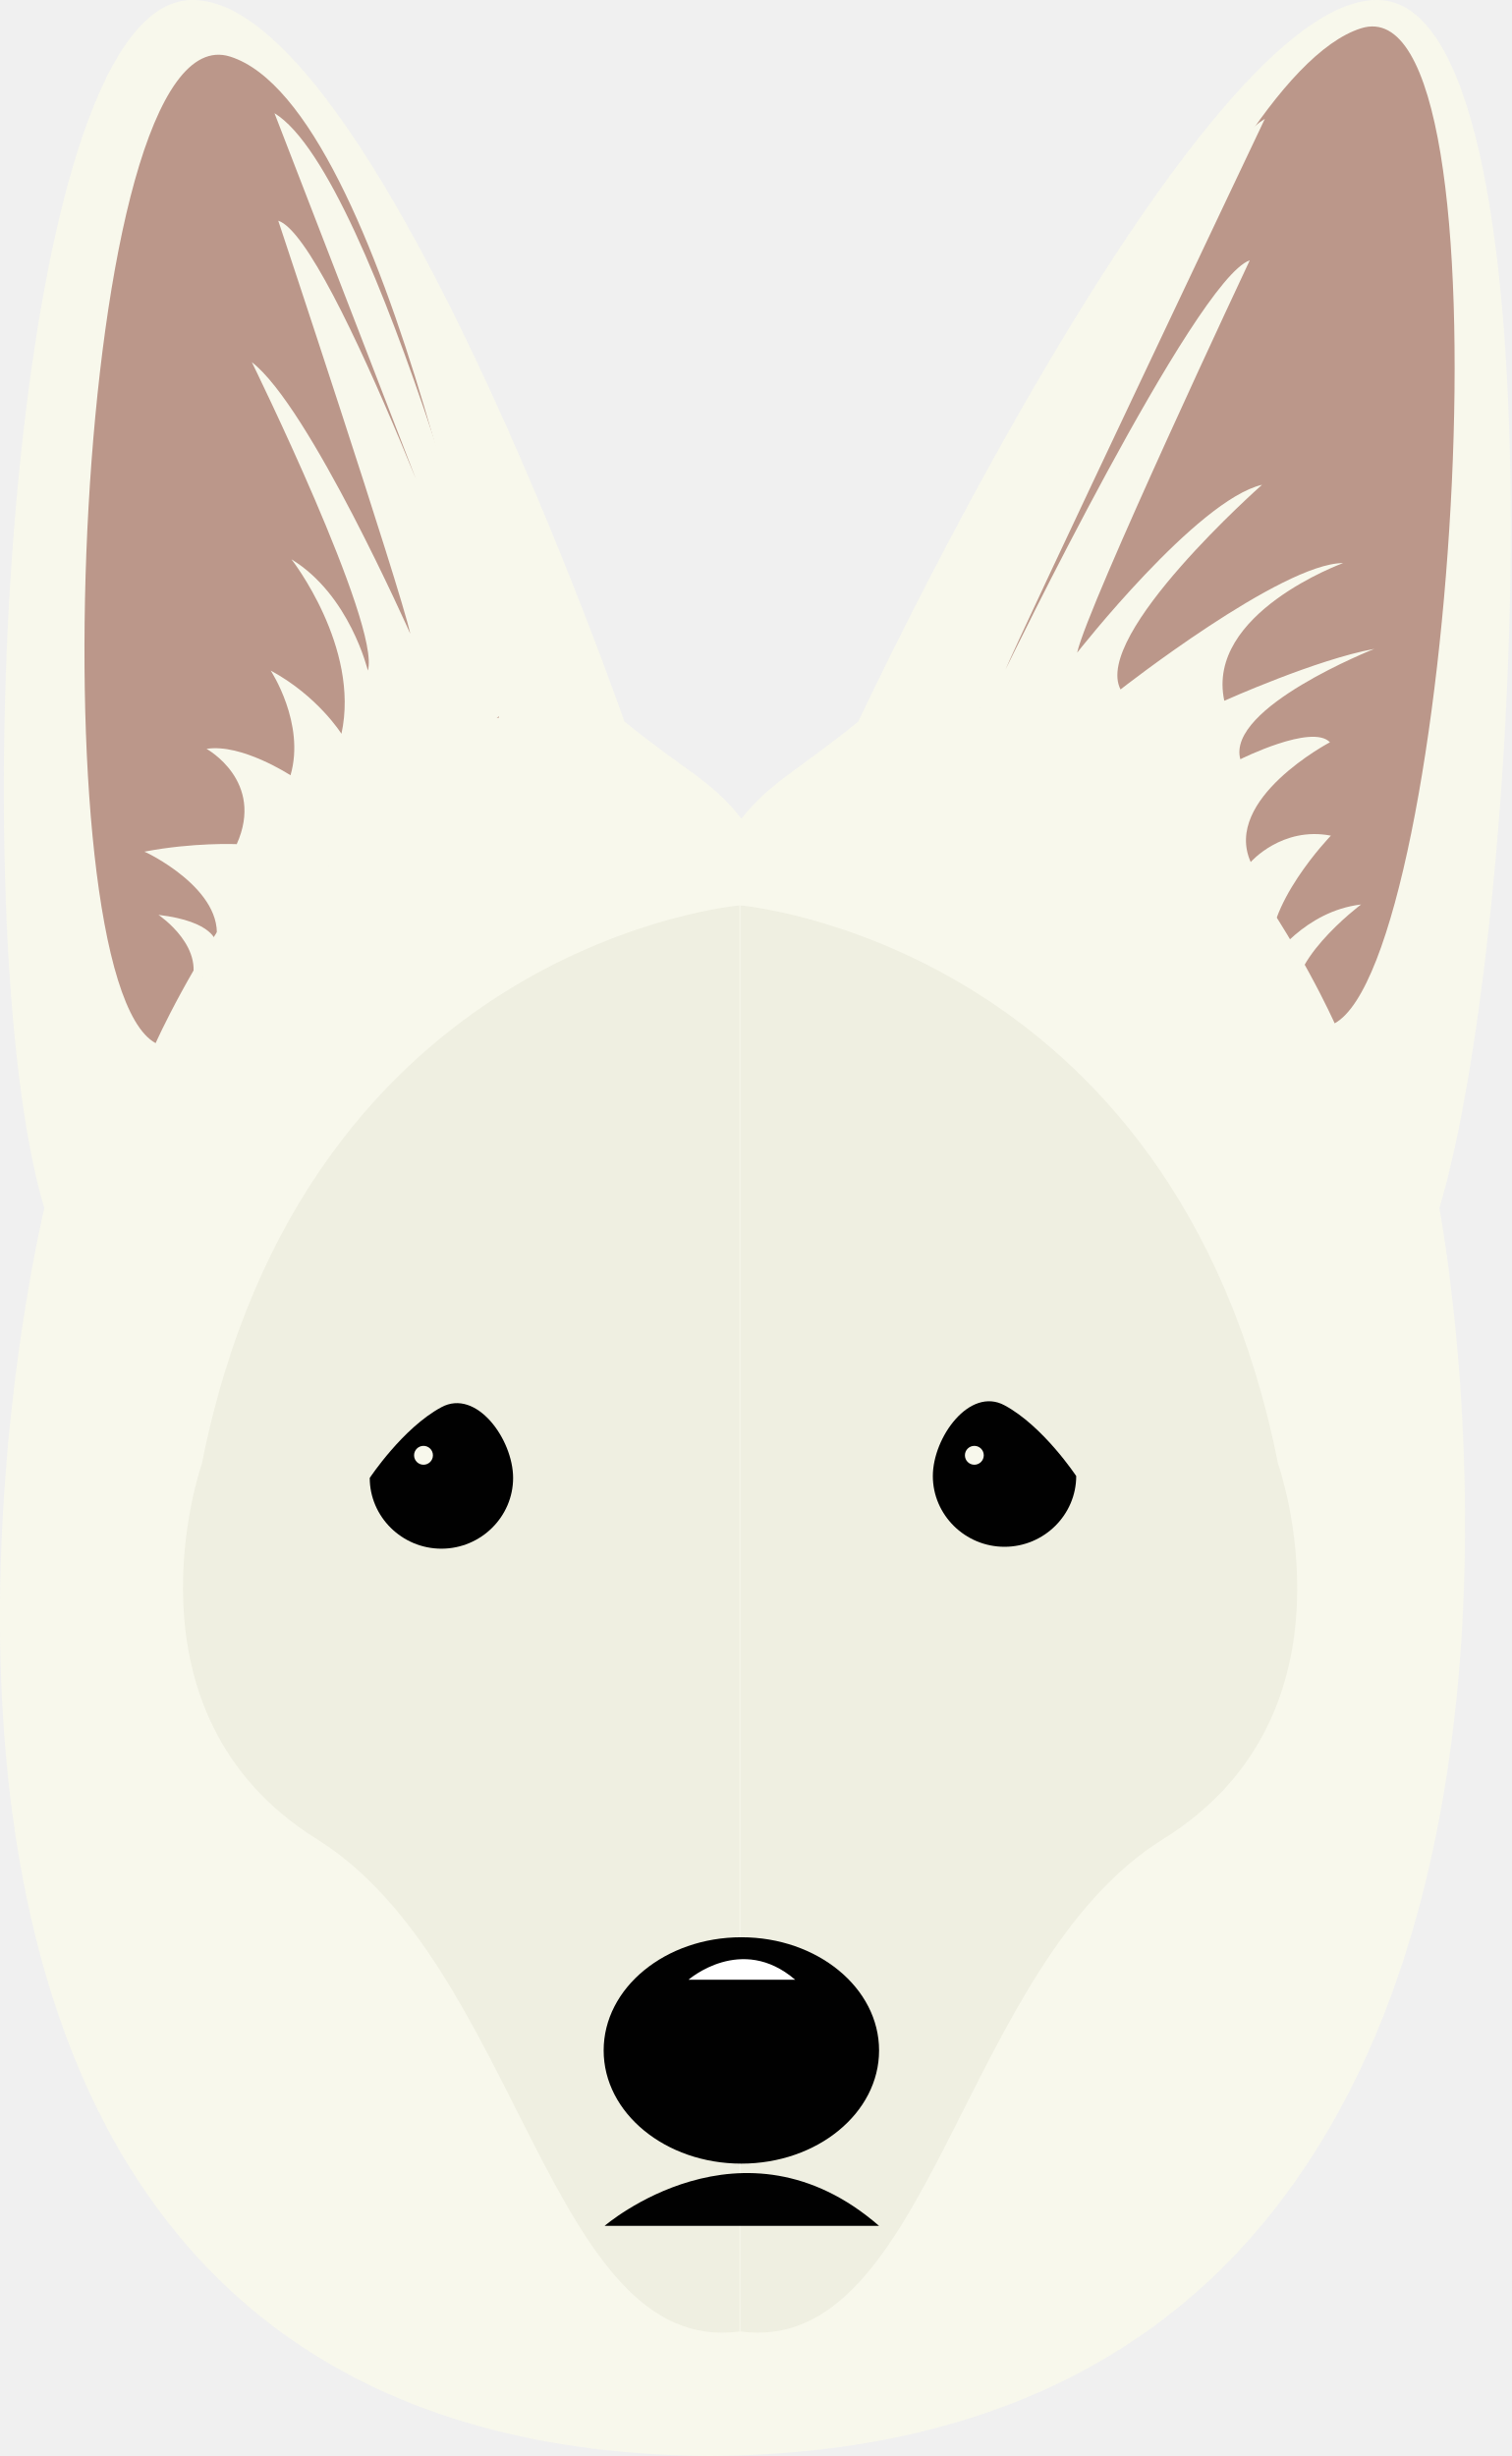
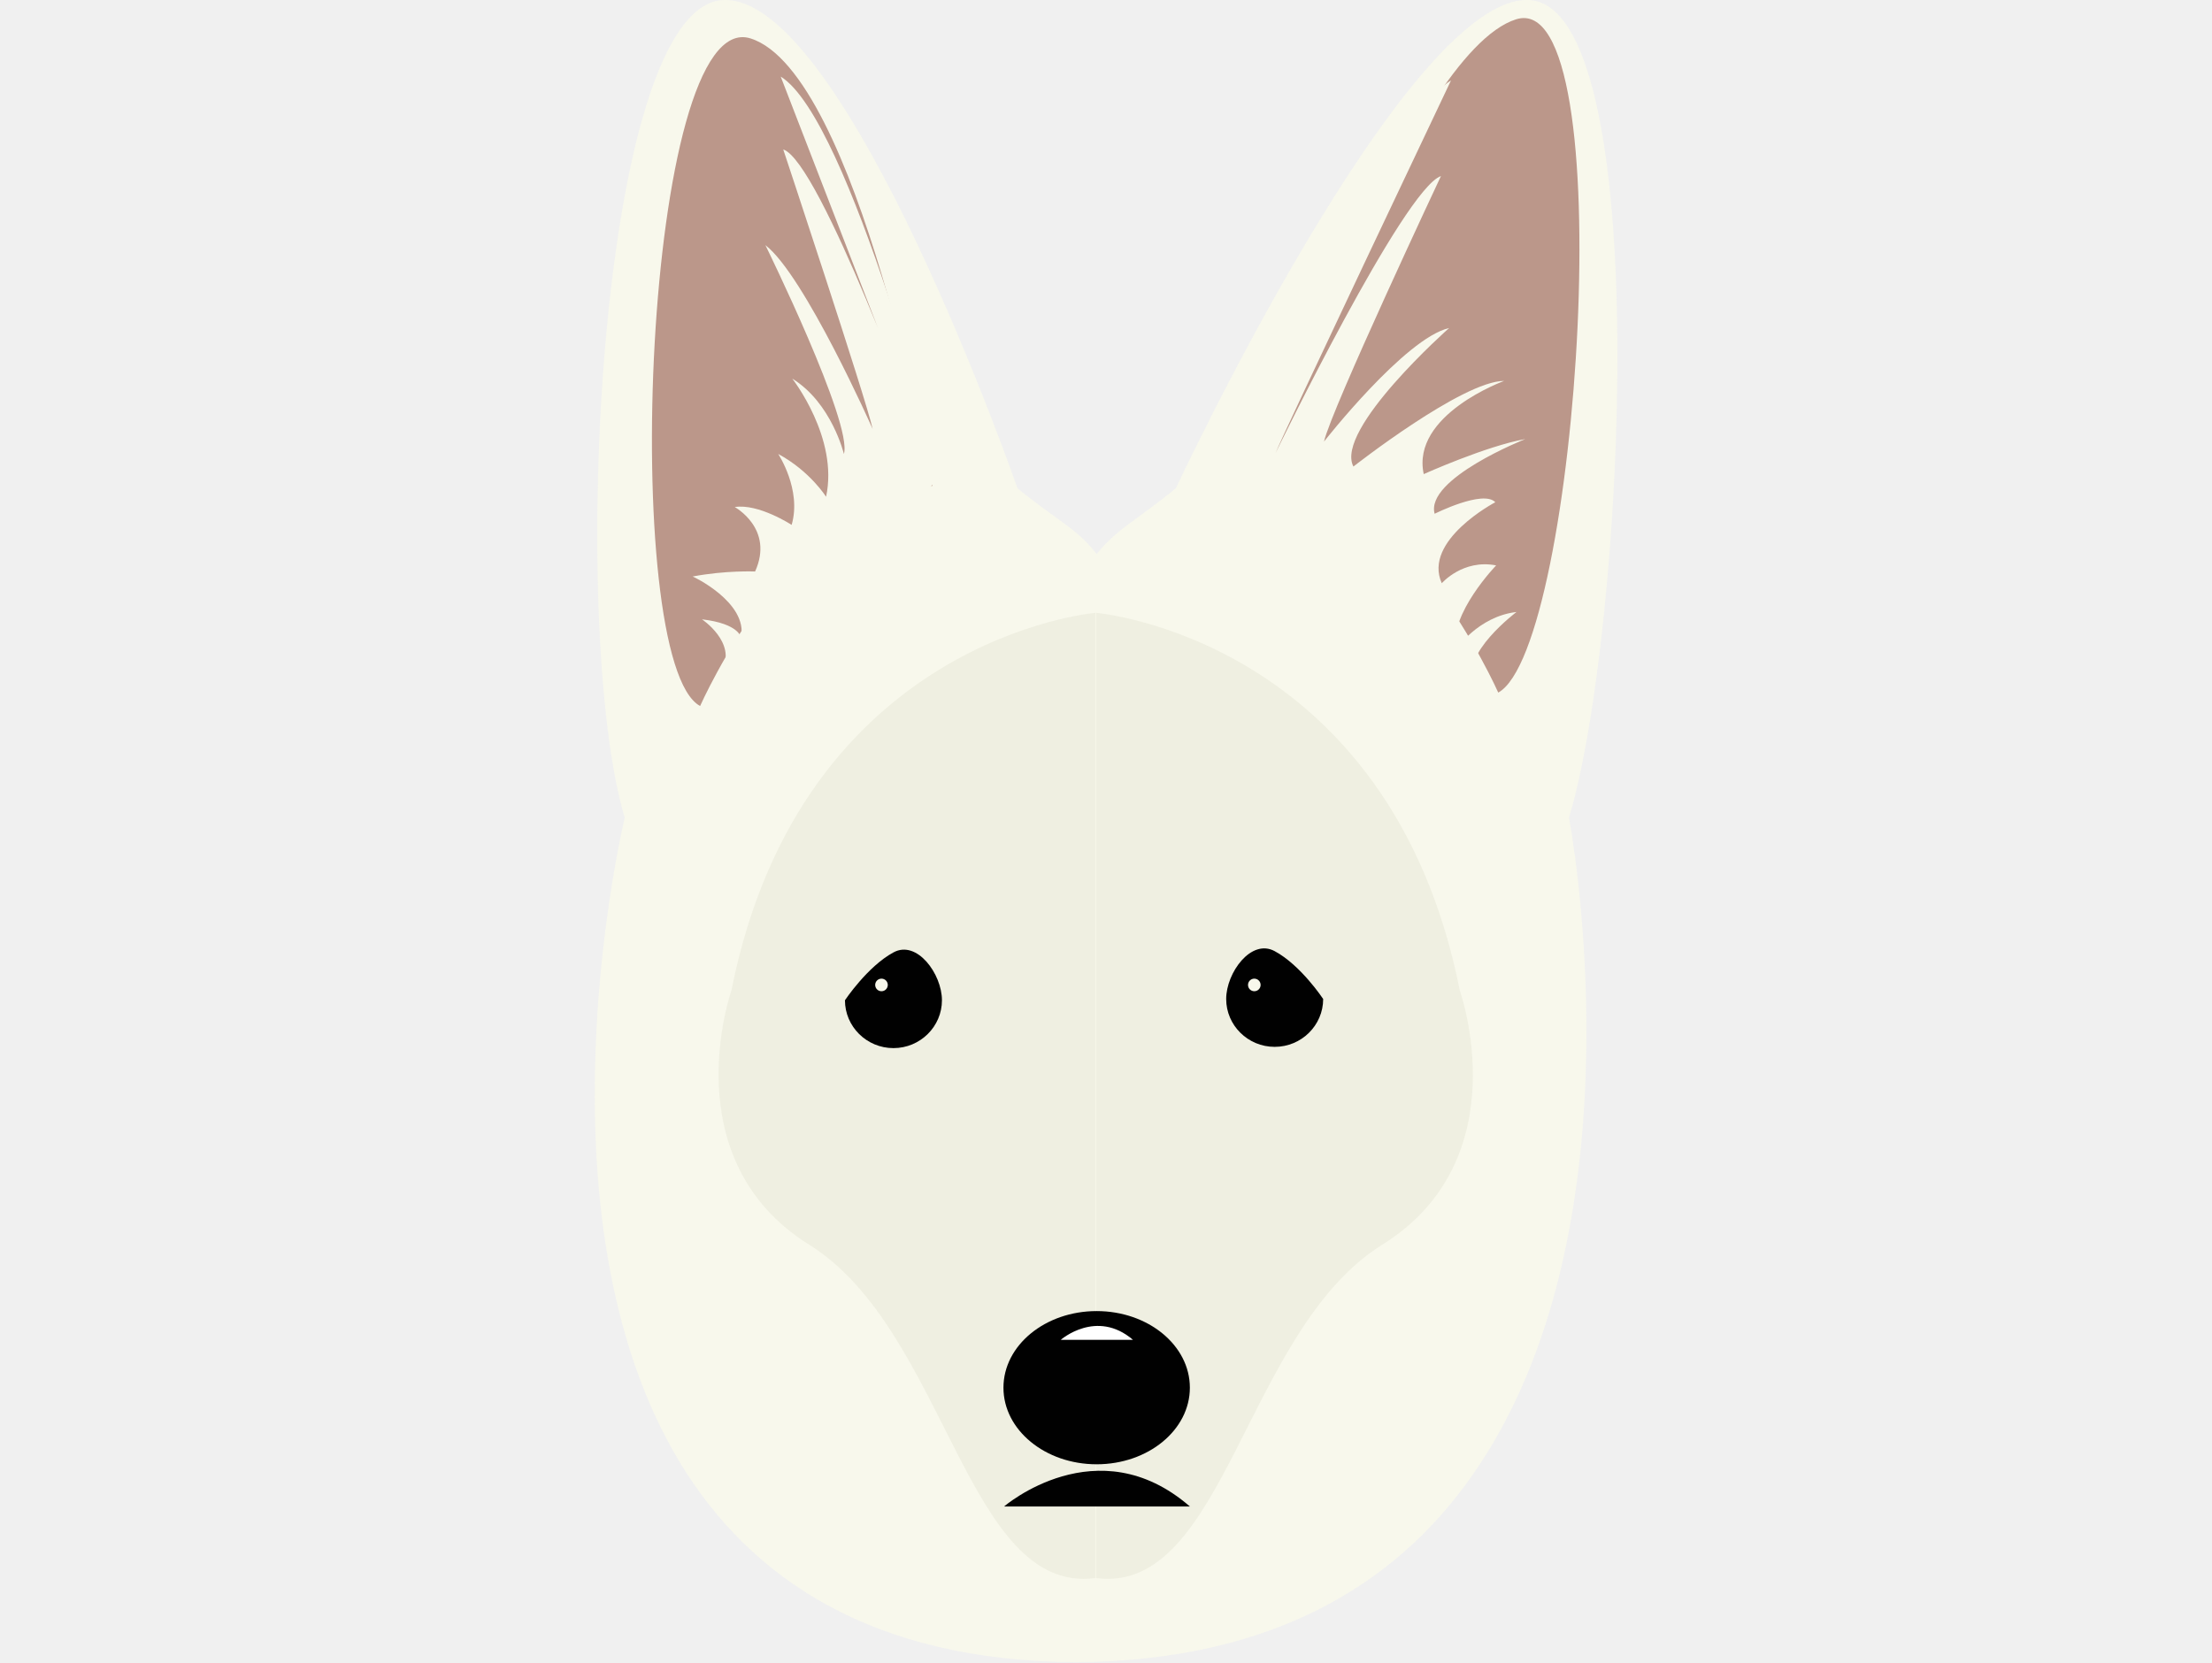
- <svg xmlns="http://www.w3.org/2000/svg" version="1.1" id="Layer_1" x="0px" y="0px" viewBox="0 0 160.2 260.4" enable-background="new 0 0 160.2 260.4" xml:space="preserve">
+ <svg xmlns="http://www.w3.org/2000/svg" version="1.1" id="Layer_1" x="0px" y="0px" viewBox="-220.1 0 1053.7 792" enable-background="new -220.1 0 1053.7 792" xml:space="preserve">
  <g id="Sad">
-     <path fill="#F8F8EC" d="M152.6,128.1C161.4,98.8,166.1,0.6,146.2,0C127-0.6,91,76.5,91,76.5c-6.4,5.2-9.3,6.4-12.4,10.3   c-3.1-4-6-5.1-12.4-10.3c0,0-26.8-77.1-46-76.5C0.4,0.6-4.1,98.8,4.7,128.1c0,0-15.1,62.2,8.8,101.3c10.9,17.8,29.8,30.8,61.8,31   c32-0.2,51.6-13.2,63.3-31C164.5,190.3,152.6,128.1,152.6,128.1z" />
+     <path fill="#F8F8EC" d="M527.3,389.6C554.1,300.5,568.4,1.8,507.9,0C449.5-1.8,340,232.7,340,232.7c-19.5,15.8-28.3,19.5-37.7,31.3   c-9.4-12.2-18.2-15.5-37.7-31.3c0,0-81.5-234.5-139.9-232.7C64.4,1.8,50.7,300.5,77.5,389.6c0,0-45.9,189.2,26.8,308.1   c33.2,54.1,90.6,93.7,188,94.3c97.3-0.6,156.9-40.1,192.5-94.3C563.5,578.8,527.3,389.6,527.3,389.6z" />
    <g>
-       <path fill="#EFEFE1" d="M21.4,155.2c0,0-9.3,26.4,12.2,39.8c21.5,13.4,24.6,54.9,44.8,52.2V96C78.4,96,32.4,99.9,21.4,155.2z" />
-       <path fill="#EFEFE1" d="M135.5,155.2C124.5,99.9,78.5,96,78.5,96v151.2c20.2,2.7,23.3-38.8,44.8-52.2    C144.9,181.6,135.5,155.2,135.5,155.2z" />
+       <path fill="#EFEFE1" d="M128.3,472c0,0-28.3,80.3,37.1,121.1c65.4,40.8,74.8,167,136.3,158.8V292C301.7,292,161.7,303.8,128.3,472    z" />
+       <path fill="#EFEFE1" d="M475.3,472C441.9,303.8,302,292,302,292v459.9c61.4,8.2,70.9-118,136.3-158.8    C503.9,552.3,475.3,472,475.3,472z" />
    </g>
-     <ellipse fill="#010101" cx="78.6" cy="217.4" rx="14.6" ry="12" />
-     <path fill="none" stroke="#010101" stroke-width="3" stroke-miterlimit="10" d="M42.9,183.2" />
-     <path fill="#010101" d="M114.1,156.5c0,4.1-3.4,7.5-7.6,7.5s-7.6-3.4-7.6-7.5c0-4.1,3.9-9.5,7.6-7.5   C110.6,151.2,114.1,156.5,114.1,156.5z" />
-     <path fill="#010101" d="M64.1,236c0,0,14.6-12.6,29.1,0" />
-     <path fill="#BB978A" d="M16.5,110.6c0,0,15.3-34.5,36.4-34.5c0,0-11.7-64.8-28.5-70.1S3.8,103.7,16.5,110.6z" />
-     <path fill="#BB978A" d="M141.5,108.5c0,0-15.3-34.5-36.4-34.5c0,0,22.4-65.7,39.2-71S154.1,101.6,141.5,108.5z" />
-     <path fill="#F8F8EC" d="M103.3,76.8c0,0,19.8-57.5,30.8-64.2c0,0-26.3,55.4-27.5,58.4c0,0,20.1-41.4,25.9-43.4   c0,0-17.2,36.6-18.3,41.6c0,0,12.7-16.2,19.6-17.8c0,0-18,15.9-15,21.7c0,0,17.1-13.4,23.6-13.4c0,0-14.6,5.3-12.6,14.6   c0,0,9.8-4.4,15.9-5.5c0,0-15.7,6.2-14.2,11.7c0,0,7.6-3.8,9.5-1.8c0,0-11.4,6-8.4,12.7c0,0,3.3-3.8,8.5-2.8   c0.1-0.1-7.4,7.6-6.3,13.2c0,0,3.5-5.2,9.5-5.9c0,0-8.8,6.6-6.6,11" />
-     <path fill="#F8F8EC" d="M54.3,74.7c0,0-14.3-56-25.2-62.7c0,0,20.8,53.8,22,56.9c0,0-15.8-43.6-21.6-45.5c0,0,12.9,38.8,14,43.8   c0,0-10.7-24.1-16.8-28.8c0,0,13.7,27.9,12.3,32.7c0,0-1.9-8-8.1-11.8c0,0,7.3,9.3,5.3,18.5c0,0-2.5-4-7.5-6.7   c0,0,3.7,5.6,2.1,11.1c0,0-5.2-3.4-8.9-2.8c0,0,6.2,3.4,3.2,10.1c0,0-4.6-0.2-9.8,0.8c-0.1-0.1,8.7,4,7.6,9.6c0,0-0.2-2.2-6.1-2.9   c0,0,5.4,3.6,3.2,7.9" />
-     <circle fill="#F8F8EC" cx="43.9" cy="154.3" r="1" />
-     <circle fill="#F8F8EC" cx="103.3" cy="154.3" r="1" />
-     <path fill="#FFFFFF" d="M73,209.9c0,0,5.6-4.9,11.3,0" />
-     <path fill="#010101" d="M39.2,156.7c0,4.1,3.4,7.5,7.6,7.5s7.6-3.4,7.6-7.5c0-4.1-3.9-9.5-7.6-7.5   C42.7,151.4,39.2,156.7,39.2,156.7z" />
-     <circle fill="#F8F8EC" cx="44.9" cy="154.3" r="1" />
+     <ellipse fill="#010101" cx="302.3" cy="661.2" rx="44.4" ry="36.5" />
+     <path fill="none" stroke="#010101" stroke-width="3" stroke-miterlimit="10" d="M193.7,557.2" />
+     <path fill="#010101" d="M410.2,476c0,12.5-10.3,22.8-23.1,22.8c-12.8,0-23.1-10.3-23.1-22.8c0-12.5,11.9-28.9,23.1-22.8   C399.6,459.9,410.2,476,410.2,476z" />
+     <path fill="#010101" d="M258.2,717.8c0,0,44.4-38.3,88.5,0" />
+     <path fill="#BB978A" d="M113.4,336.4c0,0,46.5-104.9,110.7-104.9c0,0-35.6-197.1-86.7-213.2S74.8,315.4,113.4,336.4z" />
+     <path fill="#BB978A" d="M493.6,330c0,0-46.5-104.9-110.7-104.9c0,0,68.1-199.8,119.2-215.9S531.9,309,493.6,330z" />
+     <path fill="#F8F8EC" d="M377.4,233.6c0,0,60.2-174.9,93.7-195.3c0,0-80,168.5-83.6,177.6c0,0,61.1-125.9,78.8-132   c0,0-52.3,111.3-55.7,126.5c0,0,38.6-49.3,59.6-54.1c0,0-54.7,48.4-45.6,66c0,0,52-40.8,71.8-40.8c0,0-44.4,16.1-38.3,44.4   c0,0,29.8-13.4,48.4-16.7c0,0-47.8,18.9-43.2,35.6c0,0,23.1-11.6,28.9-5.5c0,0-34.7,18.2-25.5,38.6c0,0,10-11.6,25.9-8.5   c0.3-0.3-22.5,23.1-19.2,40.1c0,0,10.6-15.8,28.9-17.9c0,0-26.8,20.1-20.1,33.5" />
+     <path fill="#F8F8EC" d="M228.4,227.2c0,0-43.5-170.3-76.6-190.7c0,0,63.3,163.6,66.9,173.1c0,0-48.1-132.6-65.7-138.4   c0,0,39.2,118,42.6,133.2c0,0-32.5-73.3-51.1-87.6c0,0,41.7,84.9,37.4,99.5c0,0-5.8-24.3-24.6-35.9c0,0,22.2,28.3,16.1,56.3   c0,0-7.6-12.2-22.8-20.4c0,0,11.3,17,6.4,33.8c0,0-15.8-10.3-27.1-8.5c0,0,18.9,10.3,9.7,30.7c0,0-14-0.6-29.8,2.4   c-0.3-0.3,26.5,12.2,23.1,29.2c0,0-0.6-6.7-18.6-8.8c0,0,16.4,10.9,9.7,24" />
+     <circle fill="#F8F8EC" cx="196.7" cy="469.3" r="3" />
+     <circle fill="#F8F8EC" cx="377.4" cy="469.3" r="3" />
+     <path fill="#FFFFFF" d="M285.2,638.4c0,0,17-14.9,34.4,0" />
+     <path fill="#010101" d="M182.4,476.6c0,12.5,10.3,22.8,23.1,22.8s23.1-10.3,23.1-22.8s-11.9-28.9-23.1-22.8   C193.1,460.5,182.4,476.6,182.4,476.6z" />
+     <circle fill="#F8F8EC" cx="199.8" cy="469.3" r="3" />
  </g>
</svg>
